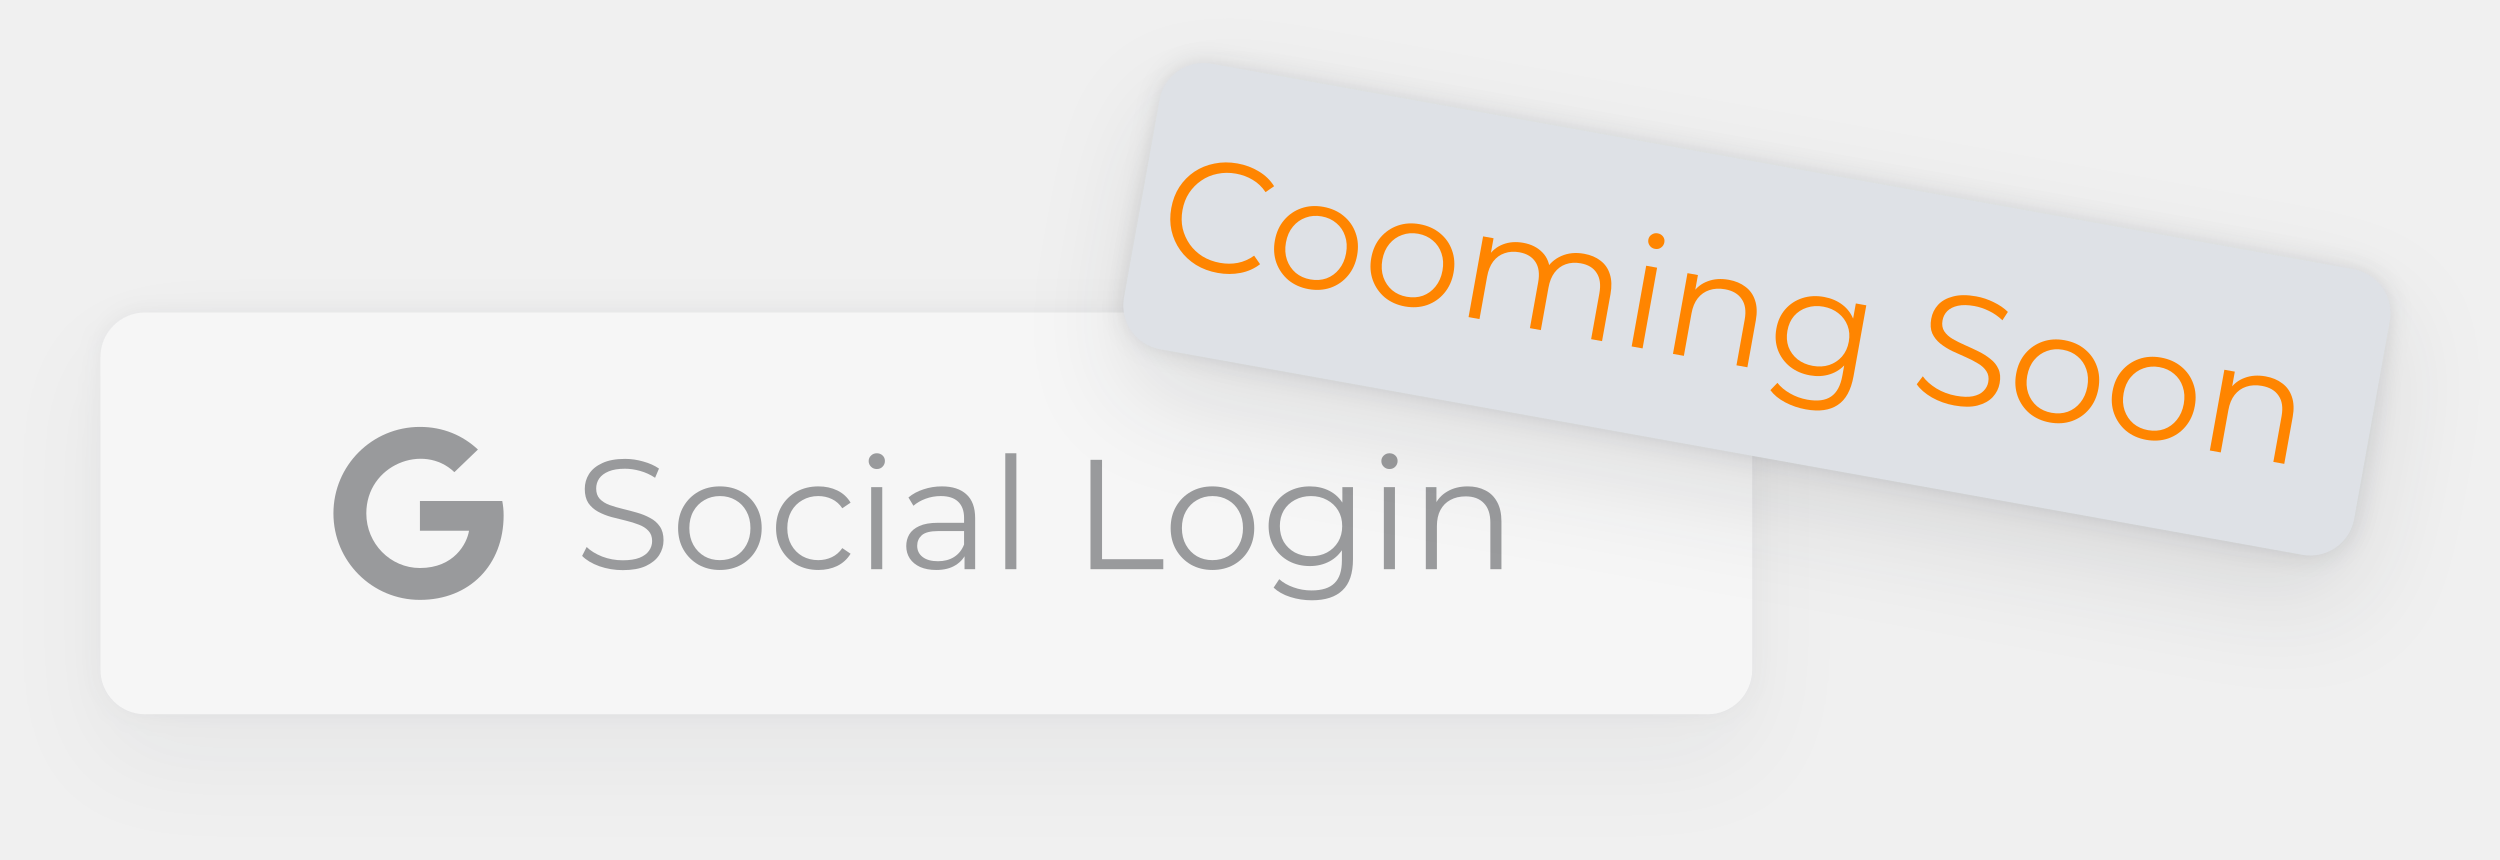
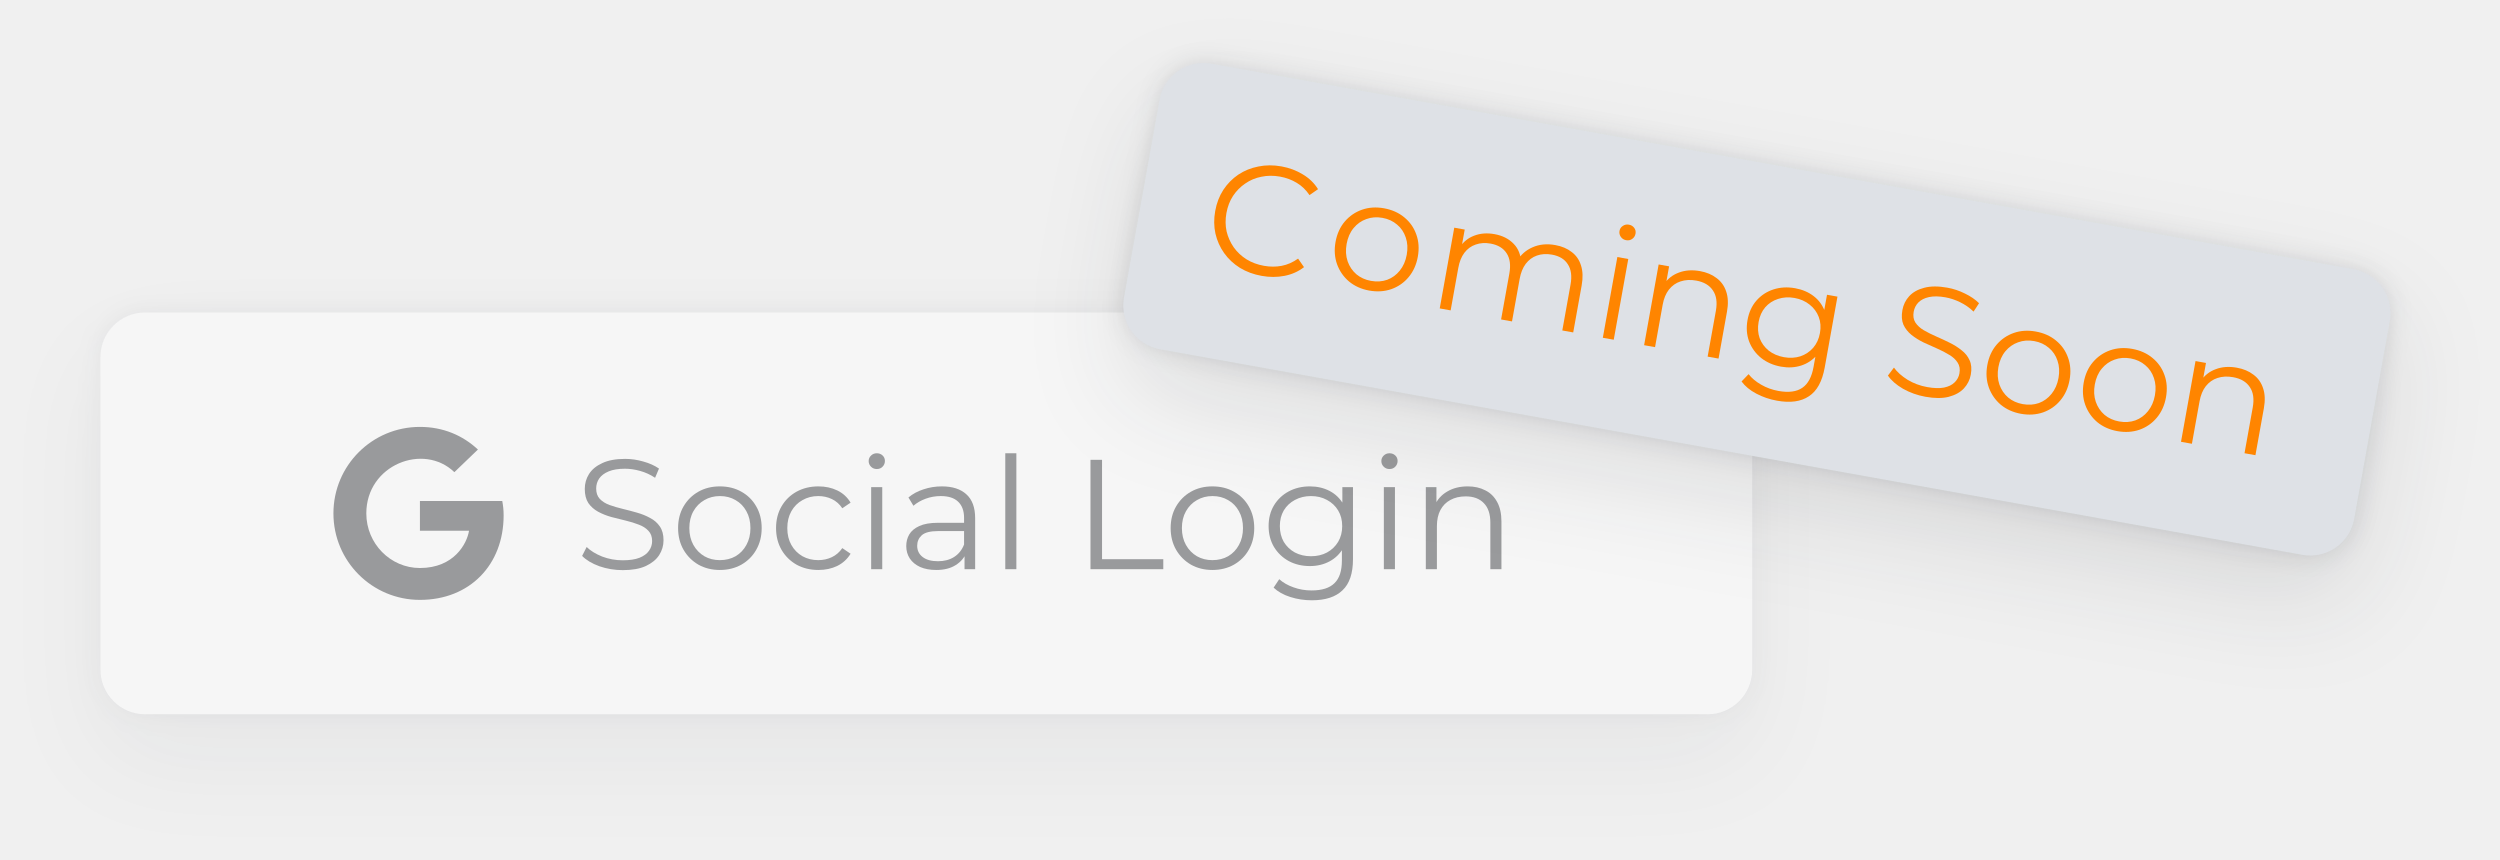
<svg xmlns="http://www.w3.org/2000/svg" width="224" height="77" viewBox="0 0 224 77" fill="none">
  <g opacity="0.4" filter="url(#filter0_dd_141_23)">
    <rect x="9" y="28" width="148" height="36" rx="4" fill="white" />
    <path d="M131.505 43.58C132.103 43.58 132.625 43.697 133.073 43.93C133.531 44.154 133.885 44.499 134.137 44.966C134.399 45.433 134.529 46.021 134.529 46.73V51H133.535V46.828C133.535 46.053 133.339 45.47 132.947 45.078C132.565 44.677 132.023 44.476 131.323 44.476C130.801 44.476 130.343 44.583 129.951 44.798C129.569 45.003 129.27 45.307 129.055 45.708C128.85 46.1 128.747 46.576 128.747 47.136V51H127.753V43.65H128.705V45.666L128.551 45.288C128.785 44.756 129.158 44.341 129.671 44.042C130.185 43.734 130.796 43.58 131.505 43.58Z" fill="#171A1F" />
    <path d="M123.993 51V43.65H124.987V51H123.993ZM124.497 42.026C124.292 42.026 124.119 41.956 123.979 41.816C123.839 41.676 123.769 41.508 123.769 41.312C123.769 41.116 123.839 40.953 123.979 40.822C124.119 40.682 124.292 40.612 124.497 40.612C124.703 40.612 124.875 40.677 125.015 40.808C125.155 40.939 125.225 41.102 125.225 41.298C125.225 41.503 125.155 41.676 125.015 41.816C124.885 41.956 124.712 42.026 124.497 42.026Z" fill="#171A1F" />
    <path d="M117.545 53.786C116.873 53.786 116.229 53.688 115.613 53.492C114.997 53.296 114.498 53.016 114.115 52.652L114.619 51.896C114.965 52.204 115.389 52.447 115.893 52.624C116.407 52.811 116.948 52.904 117.517 52.904C118.451 52.904 119.137 52.685 119.575 52.246C120.014 51.817 120.233 51.145 120.233 50.23V48.396L120.373 47.136L120.275 45.876V43.65H121.227V50.104C121.227 51.373 120.915 52.302 120.289 52.89C119.673 53.487 118.759 53.786 117.545 53.786ZM117.363 50.72C116.663 50.72 116.033 50.571 115.473 50.272C114.913 49.964 114.47 49.539 114.143 48.998C113.826 48.457 113.667 47.836 113.667 47.136C113.667 46.436 113.826 45.82 114.143 45.288C114.47 44.747 114.913 44.327 115.473 44.028C116.033 43.729 116.663 43.58 117.363 43.58C118.017 43.58 118.605 43.715 119.127 43.986C119.65 44.257 120.065 44.658 120.373 45.19C120.681 45.722 120.835 46.371 120.835 47.136C120.835 47.901 120.681 48.55 120.373 49.082C120.065 49.614 119.65 50.02 119.127 50.3C118.605 50.58 118.017 50.72 117.363 50.72ZM117.461 49.838C118.003 49.838 118.483 49.726 118.903 49.502C119.323 49.269 119.655 48.951 119.897 48.55C120.14 48.139 120.261 47.668 120.261 47.136C120.261 46.604 120.14 46.137 119.897 45.736C119.655 45.335 119.323 45.022 118.903 44.798C118.483 44.565 118.003 44.448 117.461 44.448C116.929 44.448 116.449 44.565 116.019 44.798C115.599 45.022 115.268 45.335 115.025 45.736C114.792 46.137 114.675 46.604 114.675 47.136C114.675 47.668 114.792 48.139 115.025 48.55C115.268 48.951 115.599 49.269 116.019 49.502C116.449 49.726 116.929 49.838 117.461 49.838Z" fill="#171A1F" />
    <path d="M108.628 51.07C107.919 51.07 107.279 50.911 106.71 50.594C106.15 50.267 105.707 49.824 105.38 49.264C105.053 48.695 104.89 48.046 104.89 47.318C104.89 46.581 105.053 45.932 105.38 45.372C105.707 44.812 106.15 44.373 106.71 44.056C107.27 43.739 107.909 43.58 108.628 43.58C109.356 43.58 110 43.739 110.56 44.056C111.129 44.373 111.573 44.812 111.89 45.372C112.217 45.932 112.38 46.581 112.38 47.318C112.38 48.046 112.217 48.695 111.89 49.264C111.573 49.824 111.129 50.267 110.56 50.594C109.991 50.911 109.347 51.07 108.628 51.07ZM108.628 50.188C109.16 50.188 109.631 50.071 110.042 49.838C110.453 49.595 110.775 49.259 111.008 48.83C111.251 48.391 111.372 47.887 111.372 47.318C111.372 46.739 111.251 46.235 111.008 45.806C110.775 45.377 110.453 45.045 110.042 44.812C109.631 44.569 109.165 44.448 108.642 44.448C108.119 44.448 107.653 44.569 107.242 44.812C106.831 45.045 106.505 45.377 106.262 45.806C106.019 46.235 105.898 46.739 105.898 47.318C105.898 47.887 106.019 48.391 106.262 48.83C106.505 49.259 106.831 49.595 107.242 49.838C107.653 50.071 108.115 50.188 108.628 50.188Z" fill="#171A1F" />
    <path d="M97.707 51V41.2H98.743V50.104H104.231V51H97.707Z" fill="#171A1F" />
    <path d="M90.073 51V40.612H91.067V51H90.073Z" fill="#171A1F" />
    <path d="M86.422 51V49.376L86.38 49.11V46.394C86.38 45.769 86.202 45.288 85.848 44.952C85.502 44.616 84.984 44.448 84.294 44.448C83.818 44.448 83.365 44.527 82.936 44.686C82.506 44.845 82.142 45.055 81.844 45.316L81.396 44.574C81.769 44.257 82.217 44.014 82.74 43.846C83.262 43.669 83.813 43.58 84.392 43.58C85.344 43.58 86.076 43.818 86.59 44.294C87.112 44.761 87.374 45.475 87.374 46.436V51H86.422ZM83.888 51.07C83.337 51.07 82.856 50.981 82.446 50.804C82.044 50.617 81.736 50.365 81.522 50.048C81.307 49.721 81.2 49.348 81.2 48.928C81.2 48.545 81.288 48.2 81.466 47.892C81.652 47.575 81.951 47.323 82.362 47.136C82.782 46.94 83.342 46.842 84.042 46.842H86.576V47.584H84.07C83.36 47.584 82.866 47.71 82.586 47.962C82.315 48.214 82.18 48.527 82.18 48.9C82.18 49.32 82.343 49.656 82.67 49.908C82.996 50.16 83.454 50.286 84.042 50.286C84.602 50.286 85.082 50.16 85.484 49.908C85.894 49.647 86.193 49.273 86.38 48.788L86.604 49.474C86.417 49.959 86.09 50.347 85.624 50.636C85.166 50.925 84.588 51.07 83.888 51.07Z" fill="#171A1F" />
    <path d="M78.056 51V43.65H79.05V51H78.056ZM78.56 42.026C78.355 42.026 78.182 41.956 78.042 41.816C77.902 41.676 77.832 41.508 77.832 41.312C77.832 41.116 77.902 40.953 78.042 40.822C78.182 40.682 78.355 40.612 78.56 40.612C78.765 40.612 78.938 40.677 79.078 40.808C79.218 40.939 79.288 41.102 79.288 41.298C79.288 41.503 79.218 41.676 79.078 41.816C78.947 41.956 78.775 42.026 78.56 42.026Z" fill="#171A1F" />
    <path d="M73.329 51.07C72.6 51.07 71.947 50.911 71.368 50.594C70.799 50.267 70.351 49.824 70.025 49.264C69.698 48.695 69.534 48.046 69.534 47.318C69.534 46.581 69.698 45.932 70.025 45.372C70.351 44.812 70.799 44.373 71.368 44.056C71.947 43.739 72.6 43.58 73.329 43.58C73.954 43.58 74.519 43.701 75.022 43.944C75.526 44.187 75.923 44.551 76.213 45.036L75.471 45.54C75.219 45.167 74.906 44.891 74.532 44.714C74.159 44.537 73.753 44.448 73.314 44.448C72.792 44.448 72.32 44.569 71.9 44.812C71.481 45.045 71.149 45.377 70.906 45.806C70.664 46.235 70.543 46.739 70.543 47.318C70.543 47.897 70.664 48.401 70.906 48.83C71.149 49.259 71.481 49.595 71.9 49.838C72.32 50.071 72.792 50.188 73.314 50.188C73.753 50.188 74.159 50.099 74.532 49.922C74.906 49.745 75.219 49.474 75.471 49.11L76.213 49.614C75.923 50.09 75.526 50.454 75.022 50.706C74.519 50.949 73.954 51.07 73.329 51.07Z" fill="#171A1F" />
    <path d="M64.495 51.07C63.786 51.07 63.147 50.911 62.577 50.594C62.017 50.267 61.574 49.824 61.247 49.264C60.92 48.695 60.757 48.046 60.757 47.318C60.757 46.581 60.92 45.932 61.247 45.372C61.574 44.812 62.017 44.373 62.577 44.056C63.137 43.739 63.776 43.58 64.495 43.58C65.223 43.58 65.867 43.739 66.427 44.056C66.996 44.373 67.44 44.812 67.757 45.372C68.084 45.932 68.247 46.581 68.247 47.318C68.247 48.046 68.084 48.695 67.757 49.264C67.44 49.824 66.996 50.267 66.427 50.594C65.858 50.911 65.214 51.07 64.495 51.07ZM64.495 50.188C65.027 50.188 65.499 50.071 65.909 49.838C66.32 49.595 66.642 49.259 66.875 48.83C67.118 48.391 67.239 47.887 67.239 47.318C67.239 46.739 67.118 46.235 66.875 45.806C66.642 45.377 66.32 45.045 65.909 44.812C65.499 44.569 65.032 44.448 64.509 44.448C63.986 44.448 63.52 44.569 63.109 44.812C62.699 45.045 62.372 45.377 62.129 45.806C61.886 46.235 61.765 46.739 61.765 47.318C61.765 47.887 61.886 48.391 62.129 48.83C62.372 49.259 62.699 49.595 63.109 49.838C63.52 50.071 63.982 50.188 64.495 50.188Z" fill="#171A1F" />
    <path d="M55.798 51.084C55.07 51.084 54.37 50.967 53.698 50.734C53.035 50.491 52.522 50.183 52.158 49.81L52.564 49.012C52.909 49.348 53.371 49.633 53.95 49.866C54.538 50.09 55.154 50.202 55.798 50.202C56.414 50.202 56.913 50.127 57.296 49.978C57.688 49.819 57.973 49.609 58.15 49.348C58.337 49.087 58.43 48.797 58.43 48.48C58.43 48.097 58.318 47.789 58.094 47.556C57.879 47.323 57.595 47.141 57.24 47.01C56.885 46.87 56.493 46.749 56.064 46.646C55.635 46.543 55.205 46.436 54.776 46.324C54.347 46.203 53.95 46.044 53.586 45.848C53.231 45.652 52.942 45.395 52.718 45.078C52.503 44.751 52.396 44.327 52.396 43.804C52.396 43.319 52.522 42.875 52.774 42.474C53.035 42.063 53.432 41.737 53.964 41.494C54.496 41.242 55.177 41.116 56.008 41.116C56.559 41.116 57.105 41.195 57.646 41.354C58.187 41.503 58.654 41.713 59.046 41.984L58.696 42.81C58.276 42.53 57.828 42.325 57.352 42.194C56.885 42.063 56.433 41.998 55.994 41.998C55.406 41.998 54.921 42.077 54.538 42.236C54.155 42.395 53.871 42.609 53.684 42.88C53.507 43.141 53.418 43.44 53.418 43.776C53.418 44.159 53.525 44.467 53.74 44.7C53.964 44.933 54.253 45.115 54.608 45.246C54.972 45.377 55.369 45.493 55.798 45.596C56.227 45.699 56.652 45.811 57.072 45.932C57.501 46.053 57.893 46.212 58.248 46.408C58.612 46.595 58.901 46.847 59.116 47.164C59.34 47.481 59.452 47.897 59.452 48.41C59.452 48.886 59.321 49.329 59.06 49.74C58.799 50.141 58.397 50.468 57.856 50.72C57.324 50.963 56.638 51.084 55.798 51.084Z" fill="#171A1F" />
    <g clip-path="url(#clip0_141_23)">
      <path d="M45.125 46.181C45.125 50.603 42.097 53.75 37.625 53.75C33.337 53.75 29.875 50.288 29.875 46C29.875 41.712 33.337 38.25 37.625 38.25C39.712 38.25 41.469 39.016 42.822 40.278L40.712 42.306C37.953 39.644 32.822 41.644 32.822 46C32.822 48.703 34.981 50.894 37.625 50.894C40.694 50.894 41.844 48.694 42.025 47.553L37.625 47.553L37.625 44.888L45.003 44.888C45.075 45.284 45.125 45.666 45.125 46.181Z" fill="#171A1F" />
    </g>
  </g>
  <g filter="url(#filter1_dd_141_23)">
    <path d="M103.896 8.937C104.287 6.763 106.367 5.317 108.541 5.708L210.897 24.125C213.072 24.516 214.517 26.596 214.126 28.77L210.938 46.486C210.547 48.66 208.467 50.105 206.293 49.714L103.937 31.297C101.763 30.906 100.317 28.826 100.708 26.652L103.896 8.937Z" fill="#DEE1E6" />
  </g>
-   <path d="M203.008 33.725C203.596 33.831 204.089 34.038 204.489 34.347C204.899 34.649 205.187 35.051 205.353 35.555C205.527 36.061 205.552 36.663 205.426 37.361L204.67 41.563L203.692 41.387L204.431 37.281C204.568 36.519 204.478 35.91 204.162 35.455C203.856 34.992 203.359 34.699 202.67 34.575C202.156 34.482 201.686 34.507 201.263 34.649C200.85 34.783 200.502 35.029 200.22 35.386C199.948 35.735 199.763 36.185 199.664 36.737L198.979 40.539L198.001 40.364L199.303 33.13L200.24 33.298L199.883 35.282L199.798 34.883C200.122 34.401 200.563 34.058 201.121 33.855C201.681 33.643 202.31 33.6 203.008 33.725Z" fill="#FF8500" />
-   <path d="M192.299 39.409C191.601 39.283 190.999 39.014 190.495 38.6C190.002 38.18 189.644 37.665 189.422 37.056C189.201 36.438 189.155 35.77 189.284 35.054C189.415 34.328 189.69 33.719 190.111 33.225C190.532 32.732 191.046 32.379 191.653 32.166C192.26 31.953 192.918 31.91 193.625 32.037C194.342 32.166 194.947 32.436 195.442 32.847C195.946 33.261 196.305 33.771 196.518 34.378C196.741 34.987 196.786 35.655 196.656 36.38C196.527 37.097 196.251 37.706 195.829 38.209C195.418 38.704 194.903 39.062 194.284 39.282C193.668 39.494 193.006 39.536 192.299 39.409ZM192.455 38.541C192.979 38.635 193.463 38.603 193.909 38.446C194.356 38.28 194.732 38.007 195.038 37.625C195.354 37.237 195.563 36.762 195.664 36.202C195.766 35.632 195.736 35.115 195.573 34.649C195.42 34.185 195.161 33.802 194.799 33.5C194.437 33.188 194 32.986 193.485 32.894C192.971 32.801 192.49 32.838 192.043 33.004C191.597 33.161 191.217 33.429 190.902 33.809C190.587 34.188 190.379 34.663 190.276 35.232C190.175 35.793 190.206 36.31 190.367 36.785C190.53 37.251 190.792 37.639 191.153 37.951C191.516 38.253 191.95 38.45 192.455 38.541Z" fill="#FF8500" />
-   <path d="M183.66 37.854C182.962 37.729 182.361 37.459 181.857 37.046C181.363 36.626 181.006 36.111 180.783 35.502C180.563 34.884 180.517 34.216 180.646 33.5C180.776 32.774 181.052 32.165 181.472 31.671C181.893 31.178 182.407 30.825 183.014 30.612C183.622 30.398 184.279 30.355 184.986 30.483C185.703 30.612 186.309 30.882 186.804 31.293C187.308 31.706 187.666 32.217 187.88 32.824C188.102 33.433 188.148 34.1 188.017 34.826C187.888 35.543 187.613 36.152 187.19 36.655C186.779 37.15 186.264 37.507 185.646 37.728C185.029 37.94 184.367 37.982 183.66 37.854ZM183.816 36.986C184.34 37.081 184.824 37.049 185.27 36.892C185.717 36.726 186.093 36.453 186.399 36.071C186.716 35.682 186.924 35.208 187.025 34.648C187.128 34.078 187.097 33.56 186.935 33.095C186.781 32.631 186.523 32.248 186.16 31.946C185.799 31.634 185.361 31.432 184.846 31.34C184.332 31.247 183.851 31.284 183.404 31.45C182.959 31.607 182.578 31.875 182.264 32.255C181.949 32.634 181.74 33.109 181.638 33.678C181.537 34.239 181.567 34.756 181.728 35.231C181.891 35.696 182.153 36.085 182.514 36.396C182.877 36.699 183.311 36.895 183.816 36.986Z" fill="#FF8500" />
-   <path d="M175.098 36.328C174.381 36.199 173.713 35.96 173.093 35.611C172.484 35.255 172.033 34.861 171.741 34.429L172.282 33.716C172.562 34.108 172.967 34.47 173.495 34.802C174.034 35.126 174.62 35.346 175.254 35.46C175.86 35.569 176.365 35.584 176.768 35.505C177.182 35.418 177.499 35.262 177.72 35.036C177.95 34.812 178.093 34.543 178.149 34.231C178.217 33.855 178.161 33.532 177.982 33.262C177.812 32.995 177.564 32.765 177.238 32.574C176.914 32.373 176.55 32.184 176.146 32.007C175.741 31.83 175.338 31.648 174.935 31.462C174.534 31.267 174.172 31.04 173.848 30.783C173.534 30.527 173.294 30.223 173.13 29.871C172.977 29.512 172.946 29.075 173.039 28.561C173.125 28.083 173.327 27.669 173.646 27.318C173.976 26.96 174.424 26.709 174.991 26.565C175.559 26.411 176.252 26.407 177.07 26.555C177.612 26.652 178.135 26.827 178.64 27.079C179.146 27.322 179.568 27.611 179.906 27.947L179.415 28.698C179.051 28.348 178.647 28.066 178.202 27.854C177.765 27.642 177.331 27.498 176.9 27.42C176.321 27.316 175.829 27.308 175.425 27.397C175.02 27.485 174.702 27.646 174.47 27.879C174.249 28.105 174.109 28.383 174.05 28.714C173.982 29.09 174.033 29.413 174.203 29.68C174.382 29.95 174.635 30.18 174.96 30.371C175.296 30.564 175.665 30.75 176.07 30.927C176.474 31.104 176.872 31.289 177.264 31.483C177.665 31.678 178.023 31.904 178.337 32.16C178.662 32.408 178.902 32.707 179.058 33.057C179.222 33.409 179.258 33.838 179.168 34.343C179.083 34.812 178.876 35.225 178.546 35.583C178.218 35.931 177.765 36.182 177.188 36.334C176.621 36.479 175.925 36.477 175.098 36.328Z" fill="#FF8500" />
-   <path d="M161.801 36.681C161.14 36.562 160.523 36.351 159.952 36.049C159.38 35.747 158.938 35.383 158.626 34.957L159.256 34.303C159.541 34.667 159.916 34.981 160.381 35.245C160.853 35.519 161.369 35.707 161.93 35.808C162.848 35.973 163.562 35.879 164.072 35.525C164.58 35.18 164.914 34.557 165.076 33.657L165.401 31.852L165.762 30.637L165.889 29.379L166.283 27.189L167.22 27.357L166.077 33.709C165.852 34.958 165.38 35.817 164.66 36.285C163.948 36.764 162.995 36.896 161.801 36.681ZM162.165 33.631C161.476 33.507 160.882 33.249 160.384 32.855C159.888 32.453 159.526 31.957 159.301 31.366C159.084 30.777 159.038 30.138 159.162 29.449C159.286 28.76 159.551 28.182 159.958 27.715C160.375 27.24 160.886 26.905 161.49 26.71C162.094 26.515 162.74 26.48 163.429 26.604C164.072 26.72 164.627 26.957 165.094 27.316C165.56 27.675 165.898 28.143 166.107 28.721C166.316 29.3 166.352 29.965 166.217 30.719C166.081 31.472 165.815 32.083 165.417 32.552C165.02 33.021 164.539 33.347 163.975 33.53C163.411 33.713 162.808 33.747 162.165 33.631ZM162.418 32.78C162.95 32.876 163.443 32.851 163.896 32.705C164.351 32.55 164.733 32.296 165.043 31.944C165.355 31.583 165.558 31.141 165.652 30.617C165.746 30.093 165.709 29.613 165.541 29.175C165.374 28.737 165.103 28.37 164.729 28.075C164.357 27.771 163.905 27.572 163.372 27.476C162.848 27.381 162.355 27.411 161.891 27.565C161.438 27.711 161.056 27.96 160.746 28.312C160.446 28.666 160.248 29.104 160.154 29.628C160.06 30.151 160.091 30.636 160.248 31.081C160.416 31.519 160.686 31.89 161.058 32.194C161.441 32.491 161.894 32.686 162.418 32.78Z" fill="#FF8500" />
-   <path d="M154.903 25.07C155.491 25.176 155.985 25.383 156.385 25.692C156.795 25.994 157.083 26.396 157.248 26.9C157.423 27.406 157.447 28.008 157.322 28.706L156.566 32.908L155.587 32.732L156.326 28.626C156.463 27.864 156.374 27.255 156.057 26.8C155.752 26.337 155.254 26.044 154.565 25.919C154.051 25.827 153.582 25.852 153.158 25.994C152.745 26.128 152.397 26.373 152.115 26.73C151.844 27.08 151.658 27.53 151.559 28.081L150.875 31.884L149.897 31.708L151.198 24.474L152.135 24.643L151.778 26.627L151.693 26.228C152.017 25.746 152.458 25.403 153.016 25.2C153.576 24.988 154.205 24.944 154.903 25.07Z" fill="#FF8500" />
-   <path d="M146.196 31.042L147.498 23.808L148.476 23.985L147.175 31.218L146.196 31.042ZM148.281 22.299C148.079 22.263 147.922 22.163 147.809 22.001C147.696 21.838 147.657 21.661 147.691 21.468C147.726 21.275 147.824 21.127 147.985 21.023C148.147 20.91 148.33 20.871 148.532 20.908C148.734 20.944 148.892 21.039 149.007 21.192C149.122 21.346 149.162 21.519 149.127 21.712C149.09 21.914 148.991 22.071 148.828 22.184C148.675 22.299 148.493 22.337 148.281 22.299Z" fill="#FF8500" />
-   <path d="M141.936 22.737C142.524 22.843 143.013 23.049 143.404 23.356C143.805 23.656 144.084 24.057 144.24 24.559C144.405 25.063 144.425 25.664 144.299 26.363L143.543 30.565L142.565 30.389L143.304 26.283C143.441 25.52 143.36 24.913 143.062 24.461C142.775 24.002 142.301 23.713 141.64 23.594C141.144 23.505 140.693 23.532 140.287 23.678C139.893 23.815 139.559 24.063 139.286 24.422C139.023 24.773 138.843 25.224 138.744 25.775L138.059 29.578L137.081 29.402L137.82 25.296C137.957 24.534 137.877 23.927 137.579 23.475C137.282 23.014 136.803 22.724 136.142 22.605C135.655 22.517 135.209 22.546 134.803 22.691C134.4 22.827 134.061 23.074 133.788 23.433C133.526 23.784 133.345 24.235 133.246 24.786L132.562 28.589L131.583 28.413L132.885 21.179L133.822 21.348L133.47 23.304L133.38 22.933C133.695 22.449 134.122 22.104 134.662 21.897C135.212 21.683 135.823 21.637 136.493 21.757C137.201 21.885 137.77 22.172 138.202 22.62C138.635 23.058 138.861 23.644 138.881 24.378L138.523 24.157C138.84 23.607 139.297 23.201 139.894 22.938C140.502 22.668 141.183 22.601 141.936 22.737Z" fill="#FF8500" />
-   <path d="M125.881 27.458C125.183 27.332 124.582 27.063 124.077 26.65C123.584 26.229 123.226 25.715 123.004 25.105C122.783 24.487 122.737 23.82 122.866 23.104C122.997 22.378 123.273 21.768 123.693 21.275C124.114 20.782 124.628 20.428 125.235 20.215C125.843 20.002 126.5 19.959 127.207 20.087C127.924 20.215 128.529 20.486 129.024 20.897C129.529 21.31 129.887 21.82 130.1 22.428C130.323 23.037 130.369 23.704 130.238 24.43C130.109 25.146 129.833 25.756 129.411 26.258C129 26.753 128.485 27.111 127.867 27.332C127.25 27.543 126.588 27.585 125.881 27.458ZM126.037 26.59C126.561 26.684 127.045 26.653 127.491 26.496C127.938 26.33 128.314 26.056 128.62 25.675C128.936 25.286 129.145 24.812 129.246 24.251C129.348 23.682 129.318 23.164 129.155 22.699C129.002 22.235 128.744 21.852 128.381 21.549C128.02 21.238 127.582 21.036 127.067 20.943C126.553 20.851 126.072 20.887 125.625 21.054C125.179 21.21 124.799 21.479 124.484 21.858C124.17 22.238 123.961 22.712 123.858 23.282C123.758 23.842 123.788 24.36 123.949 24.834C124.112 25.3 124.374 25.689 124.735 26C125.098 26.302 125.532 26.499 126.037 26.59Z" fill="#FF8500" />
-   <path d="M117.242 25.904C116.544 25.778 115.943 25.509 115.439 25.096C114.946 24.675 114.588 24.16 114.365 23.551C114.145 22.933 114.099 22.266 114.228 21.549C114.358 20.824 114.634 20.214 115.055 19.721C115.475 19.227 115.989 18.874 116.597 18.661C117.204 18.448 117.861 18.405 118.569 18.532C119.285 18.661 119.891 18.931 120.386 19.343C120.89 19.756 121.249 20.266 121.462 20.874C121.684 21.483 121.73 22.15 121.599 22.876C121.47 23.592 121.195 24.202 120.772 24.704C120.361 25.199 119.846 25.557 119.228 25.778C118.611 25.989 117.95 26.031 117.242 25.904ZM117.398 25.036C117.922 25.13 118.407 25.099 118.852 24.942C119.299 24.776 119.676 24.502 119.981 24.121C120.298 23.732 120.506 23.258 120.607 22.697C120.71 22.128 120.68 21.61 120.517 21.145C120.363 20.681 120.105 20.298 119.742 19.995C119.381 19.684 118.943 19.482 118.429 19.389C117.914 19.297 117.433 19.333 116.986 19.499C116.541 19.656 116.161 19.925 115.846 20.304C115.531 20.684 115.322 21.158 115.22 21.728C115.119 22.288 115.149 22.806 115.31 23.28C115.473 23.746 115.735 24.134 116.096 24.446C116.459 24.748 116.893 24.945 117.398 25.036Z" fill="#FF8500" />
-   <path d="M109.106 24.454C108.38 24.324 107.731 24.084 107.159 23.734C106.588 23.375 106.117 22.935 105.746 22.413C105.376 21.891 105.115 21.308 104.966 20.665C104.825 20.023 104.818 19.349 104.946 18.642C105.073 17.934 105.314 17.304 105.67 16.752C106.034 16.201 106.481 15.746 107.011 15.386C107.549 15.027 108.148 14.784 108.806 14.656C109.466 14.519 110.159 14.516 110.885 14.646C111.583 14.772 112.218 15.009 112.791 15.359C113.365 15.699 113.821 16.142 114.159 16.686L113.395 17.217C113.073 16.742 112.689 16.374 112.242 16.114C111.798 15.844 111.3 15.66 110.749 15.56C110.17 15.456 109.615 15.461 109.082 15.574C108.551 15.677 108.069 15.88 107.636 16.181C107.204 16.473 106.838 16.844 106.54 17.293C106.252 17.734 106.056 18.244 105.951 18.823C105.847 19.401 105.852 19.952 105.967 20.475C106.092 20.991 106.306 21.466 106.607 21.899C106.91 22.324 107.291 22.681 107.751 22.973C108.212 23.255 108.732 23.448 109.311 23.552C109.862 23.651 110.393 23.652 110.904 23.554C111.414 23.456 111.904 23.241 112.371 22.908L112.902 23.672C112.396 24.065 111.813 24.325 111.155 24.453C110.496 24.581 109.813 24.581 109.106 24.454Z" fill="#FF8500" />
+   <path d="M200.424 32.946C201.012 33.052 201.506 33.26 201.906 33.569C202.316 33.87 202.604 34.273 202.769 34.777C202.944 35.282 202.968 35.884 202.843 36.582L202.087 40.785L201.108 40.609L201.847 36.503C201.984 35.74 201.895 35.131 201.578 34.676C201.273 34.213 200.776 33.92 200.087 33.796C199.572 33.703 199.103 33.728 198.679 33.87C198.266 34.004 197.919 34.25 197.636 34.607C197.365 34.956 197.179 35.407 197.08 35.958L196.396 39.761L195.418 39.585L196.719 32.351L197.656 32.52L197.299 34.504L197.215 34.104C197.538 33.622 197.979 33.279 198.538 33.076C199.097 32.864 199.726 32.821 200.424 32.946Z" fill="#FF8500" />
+   <path d="M189.715 38.63C189.017 38.504 188.416 38.235 187.912 37.822C187.419 37.401 187.061 36.886 186.839 36.277C186.618 35.659 186.572 34.992 186.701 34.275C186.831 33.549 187.107 32.94 187.528 32.447C187.948 31.953 188.462 31.6 189.07 31.387C189.677 31.174 190.334 31.131 191.042 31.258C191.758 31.387 192.364 31.657 192.859 32.069C193.363 32.482 193.722 32.992 193.935 33.599C194.157 34.209 194.203 34.876 194.072 35.602C193.944 36.318 193.668 36.928 193.246 37.43C192.834 37.925 192.319 38.283 191.701 38.503C191.085 38.715 190.423 38.757 189.715 38.63ZM189.872 37.762C190.395 37.856 190.88 37.825 191.325 37.668C191.772 37.502 192.149 37.228 192.454 36.847C192.771 36.458 192.98 35.983 193.08 35.423C193.183 34.853 193.153 34.336 192.99 33.87C192.836 33.407 192.578 33.023 192.215 32.721C191.854 32.41 191.416 32.208 190.902 32.115C190.387 32.022 189.907 32.059 189.459 32.225C189.014 32.382 188.634 32.65 188.319 33.03C188.004 33.41 187.795 33.884 187.693 34.454C187.592 35.014 187.622 35.532 187.783 36.006C187.946 36.472 188.208 36.86 188.569 37.172C188.932 37.474 189.366 37.671 189.872 37.762Z" fill="#FF8500" />
+   <path d="M181.077 37.076C180.379 36.95 179.778 36.681 179.273 36.267C178.78 35.847 178.422 35.332 178.2 34.723C177.979 34.105 177.933 33.437 178.062 32.721C178.193 31.995 178.468 31.386 178.889 30.892C179.31 30.399 179.824 30.046 180.431 29.833C181.039 29.62 181.696 29.577 182.403 29.704C183.12 29.833 183.725 30.103 184.22 30.515C184.724 30.928 185.083 31.438 185.296 32.045C185.519 32.654 185.565 33.322 185.434 34.047C185.305 34.764 185.029 35.373 184.607 35.876C184.196 36.371 183.681 36.728 183.063 36.949C182.446 37.161 181.784 37.203 181.077 37.076ZM181.233 36.208C181.757 36.302 182.241 36.27 182.687 36.113C183.134 35.947 183.51 35.674 183.816 35.292C184.132 34.904 184.341 34.429 184.442 33.869C184.544 33.299 184.514 32.782 184.351 32.316C184.198 31.852 183.94 31.469 183.577 31.167C183.215 30.855 182.778 30.653 182.263 30.561C181.749 30.468 181.268 30.505 180.821 30.671C180.375 30.828 179.995 31.096 179.68 31.476C179.366 31.855 179.157 32.33 179.054 32.899C178.954 33.46 178.984 33.977 179.145 34.452C179.308 34.917 179.57 35.306 179.931 35.618C180.294 35.92 180.728 36.117 181.233 36.208Z" fill="#FF8500" />
+   <path d="M172.514 35.549C171.798 35.42 171.13 35.181 170.51 34.833C169.9 34.477 169.45 34.083 169.158 33.651L169.698 32.937C169.979 33.329 170.383 33.691 170.911 34.023C171.45 34.348 172.037 34.567 172.671 34.681C173.277 34.79 173.782 34.805 174.185 34.726C174.599 34.639 174.916 34.483 175.137 34.257C175.367 34.033 175.51 33.765 175.566 33.452C175.634 33.076 175.578 32.753 175.399 32.483C175.229 32.216 174.981 31.986 174.655 31.795C174.331 31.594 173.967 31.405 173.562 31.228C173.158 31.051 172.754 30.87 172.352 30.683C171.95 30.488 171.588 30.261 171.265 30.004C170.95 29.748 170.711 29.445 170.547 29.093C170.393 28.733 170.363 28.296 170.455 27.782C170.541 27.304 170.744 26.89 171.063 26.54C171.393 26.182 171.841 25.93 172.408 25.786C172.976 25.632 173.669 25.629 174.486 25.776C175.028 25.873 175.552 26.048 176.056 26.3C176.563 26.543 176.985 26.832 177.323 27.168L176.832 27.919C176.468 27.569 176.063 27.288 175.618 27.075C175.182 26.863 174.748 26.719 174.316 26.641C173.738 26.537 173.246 26.529 172.841 26.618C172.436 26.706 172.118 26.867 171.887 27.1C171.666 27.326 171.526 27.604 171.466 27.935C171.398 28.312 171.45 28.634 171.619 28.901C171.799 29.171 172.051 29.401 172.377 29.593C172.712 29.786 173.082 29.971 173.486 30.148C173.891 30.325 174.289 30.51 174.681 30.704C175.082 30.899 175.439 31.125 175.754 31.381C176.079 31.629 176.319 31.928 176.474 32.279C176.638 32.63 176.675 33.059 176.584 33.564C176.5 34.033 176.293 34.446 175.963 34.804C175.635 35.153 175.182 35.403 174.604 35.555C174.038 35.7 173.341 35.698 172.514 35.549Z" fill="#FF8500" />
+   <path d="M159.218 35.902C158.556 35.783 157.94 35.573 157.368 35.271C156.797 34.969 156.355 34.605 156.043 34.179L156.673 33.524C156.958 33.888 157.333 34.202 157.798 34.466C158.27 34.74 158.786 34.928 159.346 35.029C160.265 35.194 160.979 35.1 161.488 34.746C161.996 34.401 162.331 33.779 162.493 32.878L162.818 31.073L163.179 29.858L163.305 28.601L163.7 26.41L164.636 26.578L163.494 32.93C163.269 34.18 162.797 35.038 162.077 35.506C161.365 35.985 160.412 36.117 159.218 35.902ZM159.582 32.852C158.893 32.728 158.299 32.47 157.801 32.077C157.304 31.674 156.943 31.178 156.717 30.587C156.501 29.998 156.455 29.359 156.579 28.671C156.703 27.982 156.968 27.403 157.374 26.936C157.792 26.461 158.302 26.126 158.906 25.931C159.511 25.737 160.157 25.701 160.846 25.825C161.489 25.941 162.044 26.178 162.51 26.537C162.977 26.896 163.314 27.365 163.523 27.943C163.732 28.521 163.769 29.187 163.633 29.94C163.498 30.693 163.231 31.304 162.834 31.773C162.437 32.242 161.956 32.568 161.392 32.751C160.828 32.934 160.225 32.968 159.582 32.852ZM159.834 32.002C160.367 32.097 160.86 32.072 161.313 31.926C161.768 31.771 162.15 31.517 162.46 31.165C162.771 30.804 162.974 30.362 163.068 29.838C163.163 29.315 163.126 28.834 162.958 28.396C162.79 27.958 162.52 27.591 162.146 27.297C161.774 26.993 161.321 26.793 160.789 26.697C160.265 26.603 159.771 26.632 159.308 26.786C158.854 26.932 158.473 27.181 158.163 27.533C157.862 27.887 157.665 28.325 157.571 28.849C157.477 29.372 157.508 29.857 157.665 30.303C157.833 30.741 158.102 31.111 158.475 31.416C158.857 31.712 159.311 31.907 159.834 32.002Z" fill="#FF8500" />
+   <path d="M152.32 24.291C152.908 24.397 153.402 24.604 153.801 24.913C154.212 25.215 154.5 25.617 154.665 26.121C154.84 26.627 154.864 27.229 154.738 27.927L153.982 32.129L153.004 31.953L153.743 27.847C153.88 27.085 153.79 26.476 153.474 26.021C153.168 25.558 152.671 25.265 151.982 25.141C151.468 25.048 150.999 25.073 150.575 25.215C150.162 25.349 149.814 25.595 149.532 25.952C149.26 26.301 149.075 26.751 148.976 27.302L148.292 31.105L147.313 30.929L148.615 23.696L149.552 23.864L149.195 25.848L149.11 25.449C149.434 24.967 149.875 24.624 150.433 24.421C150.993 24.209 151.622 24.166 152.32 24.291Z" fill="#FF8500" />
+   <path d="M143.613 30.264L144.915 23.03L145.893 23.206L144.591 30.439L143.613 30.264ZM145.698 21.521C145.496 21.484 145.339 21.385 145.226 21.222C145.113 21.06 145.073 20.882 145.108 20.689C145.143 20.496 145.241 20.348 145.402 20.244C145.564 20.131 145.746 20.093 145.949 20.129C146.151 20.165 146.309 20.26 146.424 20.414C146.538 20.567 146.578 20.74 146.544 20.933C146.507 21.135 146.408 21.293 146.245 21.406C146.092 21.52 145.909 21.559 145.698 21.521Z" fill="#FF8500" />
+   <path d="M139.353 21.958C139.941 22.064 140.43 22.27 140.82 22.578C141.222 22.877 141.5 23.278 141.656 23.781C141.822 24.285 141.842 24.886 141.716 25.584L140.96 29.786L139.982 29.61L140.72 25.504C140.858 24.742 140.777 24.134 140.479 23.683C140.192 23.223 139.718 22.934 139.056 22.815C138.56 22.726 138.11 22.754 137.704 22.899C137.31 23.036 136.976 23.285 136.702 23.643C136.44 23.994 136.259 24.445 136.16 24.997L135.476 28.799L134.498 28.623L135.237 24.517C135.374 23.755 135.293 23.148 134.995 22.696C134.699 22.235 134.22 21.945 133.559 21.826C133.072 21.738 132.626 21.767 132.22 21.912C131.816 22.048 131.478 22.295 131.205 22.654C130.942 23.005 130.762 23.456 130.663 24.007L129.978 27.81L129 27.634L130.302 20.4L131.239 20.569L130.886 22.526L130.797 22.154C131.112 21.67 131.539 21.325 132.079 21.119C132.629 20.905 133.24 20.858 133.91 20.979C134.618 21.106 135.187 21.393 135.619 21.841C136.052 22.279 136.278 22.865 136.298 23.599L135.939 23.378C136.256 22.828 136.714 22.422 137.311 22.16C137.919 21.89 138.6 21.822 139.353 21.958Z" fill="#FF8500" />
+   <path d="M122.679 26.034C121.981 25.908 121.38 25.639 120.876 25.225C120.382 24.805 120.024 24.29 119.802 23.681C119.581 23.063 119.536 22.395 119.664 21.679C119.795 20.953 120.071 20.344 120.491 19.85C120.912 19.357 121.426 19.004 122.033 18.791C122.641 18.578 123.298 18.535 124.005 18.662C124.722 18.791 125.328 19.061 125.823 19.473C126.327 19.886 126.685 20.396 126.898 21.003C127.121 21.612 127.167 22.28 127.036 23.005C126.907 23.722 126.632 24.331 126.209 24.834C125.798 25.329 125.283 25.686 124.665 25.907C124.048 26.119 123.386 26.161 122.679 26.034ZM122.835 25.166C123.359 25.26 123.843 25.228 124.289 25.071C124.736 24.905 125.112 24.632 125.418 24.25C125.735 23.862 125.943 23.387 126.044 22.827C126.147 22.257 126.116 21.74 125.954 21.274C125.8 20.81 125.542 20.427 125.179 20.125C124.818 19.813 124.38 19.611 123.865 19.519C123.351 19.426 122.87 19.463 122.423 19.629C121.978 19.786 121.597 20.054 121.283 20.434C120.968 20.813 120.759 21.288 120.657 21.857C120.556 22.418 120.586 22.935 120.747 23.41C120.91 23.875 121.172 24.264 121.533 24.576C121.896 24.878 122.33 25.075 122.835 25.166Z" fill="#FF8500" />
+   <path d="M113.043 24.718C112.317 24.587 111.668 24.347 111.096 23.998C110.525 23.639 110.054 23.199 109.683 22.677C109.313 22.155 109.052 21.572 108.903 20.929C108.762 20.287 108.755 19.613 108.883 18.905C109.01 18.198 109.251 17.568 109.607 17.016C109.971 16.465 110.418 16.009 110.948 15.649C111.486 15.291 112.085 15.048 112.743 14.92C113.403 14.783 114.096 14.779 114.822 14.91C115.52 15.036 116.155 15.273 116.728 15.623C117.302 15.963 117.758 16.405 118.096 16.95L117.332 17.481C117.01 17.006 116.626 16.638 116.18 16.378C115.735 16.108 115.237 15.923 114.686 15.824C114.107 15.72 113.552 15.724 113.019 15.837C112.488 15.941 112.006 16.143 111.573 16.445C111.141 16.737 110.776 17.107 110.477 17.556C110.189 17.997 109.993 18.508 109.888 19.086C109.784 19.665 109.789 20.216 109.904 20.739C110.029 21.255 110.243 21.729 110.544 22.163C110.847 22.587 111.228 22.945 111.688 23.236C112.149 23.519 112.669 23.712 113.248 23.816C113.799 23.915 114.33 23.916 114.841 23.818C115.351 23.72 115.841 23.505 116.308 23.172L116.839 23.936C116.333 24.328 115.75 24.588 115.092 24.717C114.433 24.845 113.75 24.845 113.043 24.718Z" fill="#FF8500" />
  <defs>
    <filter id="filter0_dd_141_23" x="0" y="23" width="166" height="54" filterUnits="userSpaceOnUse" color-interpolation-filters="sRGB">
      <feFlood flood-opacity="0" result="BackgroundImageFix" />
      <feColorMatrix in="SourceAlpha" type="matrix" values="0 0 0 0 0 0 0 0 0 0 0 0 0 0 0 0 0 0 127 0" result="hardAlpha" />
      <feOffset dy="4" />
      <feGaussianBlur stdDeviation="4.5" />
      <feColorMatrix type="matrix" values="0 0 0 0 0.09 0 0 0 0 0.102 0 0 0 0 0.122 0 0 0 0.11 0" />
      <feBlend mode="normal" in2="BackgroundImageFix" result="effect1_dropShadow_141_23" />
      <feColorMatrix in="SourceAlpha" type="matrix" values="0 0 0 0 0 0 0 0 0 0 0 0 0 0 0 0 0 0 127 0" result="hardAlpha" />
      <feOffset />
      <feGaussianBlur stdDeviation="1" />
      <feColorMatrix type="matrix" values="0 0 0 0 0.09 0 0 0 0 0.102 0 0 0 0 0.122 0 0 0 0.12 0" />
      <feBlend mode="normal" in2="effect1_dropShadow_141_23" result="effect2_dropShadow_141_23" />
      <feBlend mode="normal" in="SourceGraphic" in2="effect2_dropShadow_141_23" result="shape" />
    </filter>
    <filter id="filter1_dd_141_23" x="91.644" y="0.645" width="131.545" height="62.133" filterUnits="userSpaceOnUse" color-interpolation-filters="sRGB">
      <feFlood flood-opacity="0" result="BackgroundImageFix" />
      <feColorMatrix in="SourceAlpha" type="matrix" values="0 0 0 0 0 0 0 0 0 0 0 0 0 0 0 0 0 0 127 0" result="hardAlpha" />
      <feOffset dy="4" />
      <feGaussianBlur stdDeviation="4.5" />
      <feColorMatrix type="matrix" values="0 0 0 0 0.09 0 0 0 0 0.102 0 0 0 0 0.122 0 0 0 0.11 0" />
      <feBlend mode="normal" in2="BackgroundImageFix" result="effect1_dropShadow_141_23" />
      <feColorMatrix in="SourceAlpha" type="matrix" values="0 0 0 0 0 0 0 0 0 0 0 0 0 0 0 0 0 0 127 0" result="hardAlpha" />
      <feOffset />
      <feGaussianBlur stdDeviation="1" />
      <feColorMatrix type="matrix" values="0 0 0 0 0.09 0 0 0 0 0.102 0 0 0 0 0.122 0 0 0 0.12 0" />
      <feBlend mode="normal" in2="effect1_dropShadow_141_23" result="effect2_dropShadow_141_23" />
      <feBlend mode="normal" in="SourceGraphic" in2="effect2_dropShadow_141_23" result="shape" />
    </filter>
    <clipPath id="clip0_141_23">
      <rect width="16" height="16" fill="white" transform="translate(29.5 38)" />
    </clipPath>
  </defs>
</svg>
